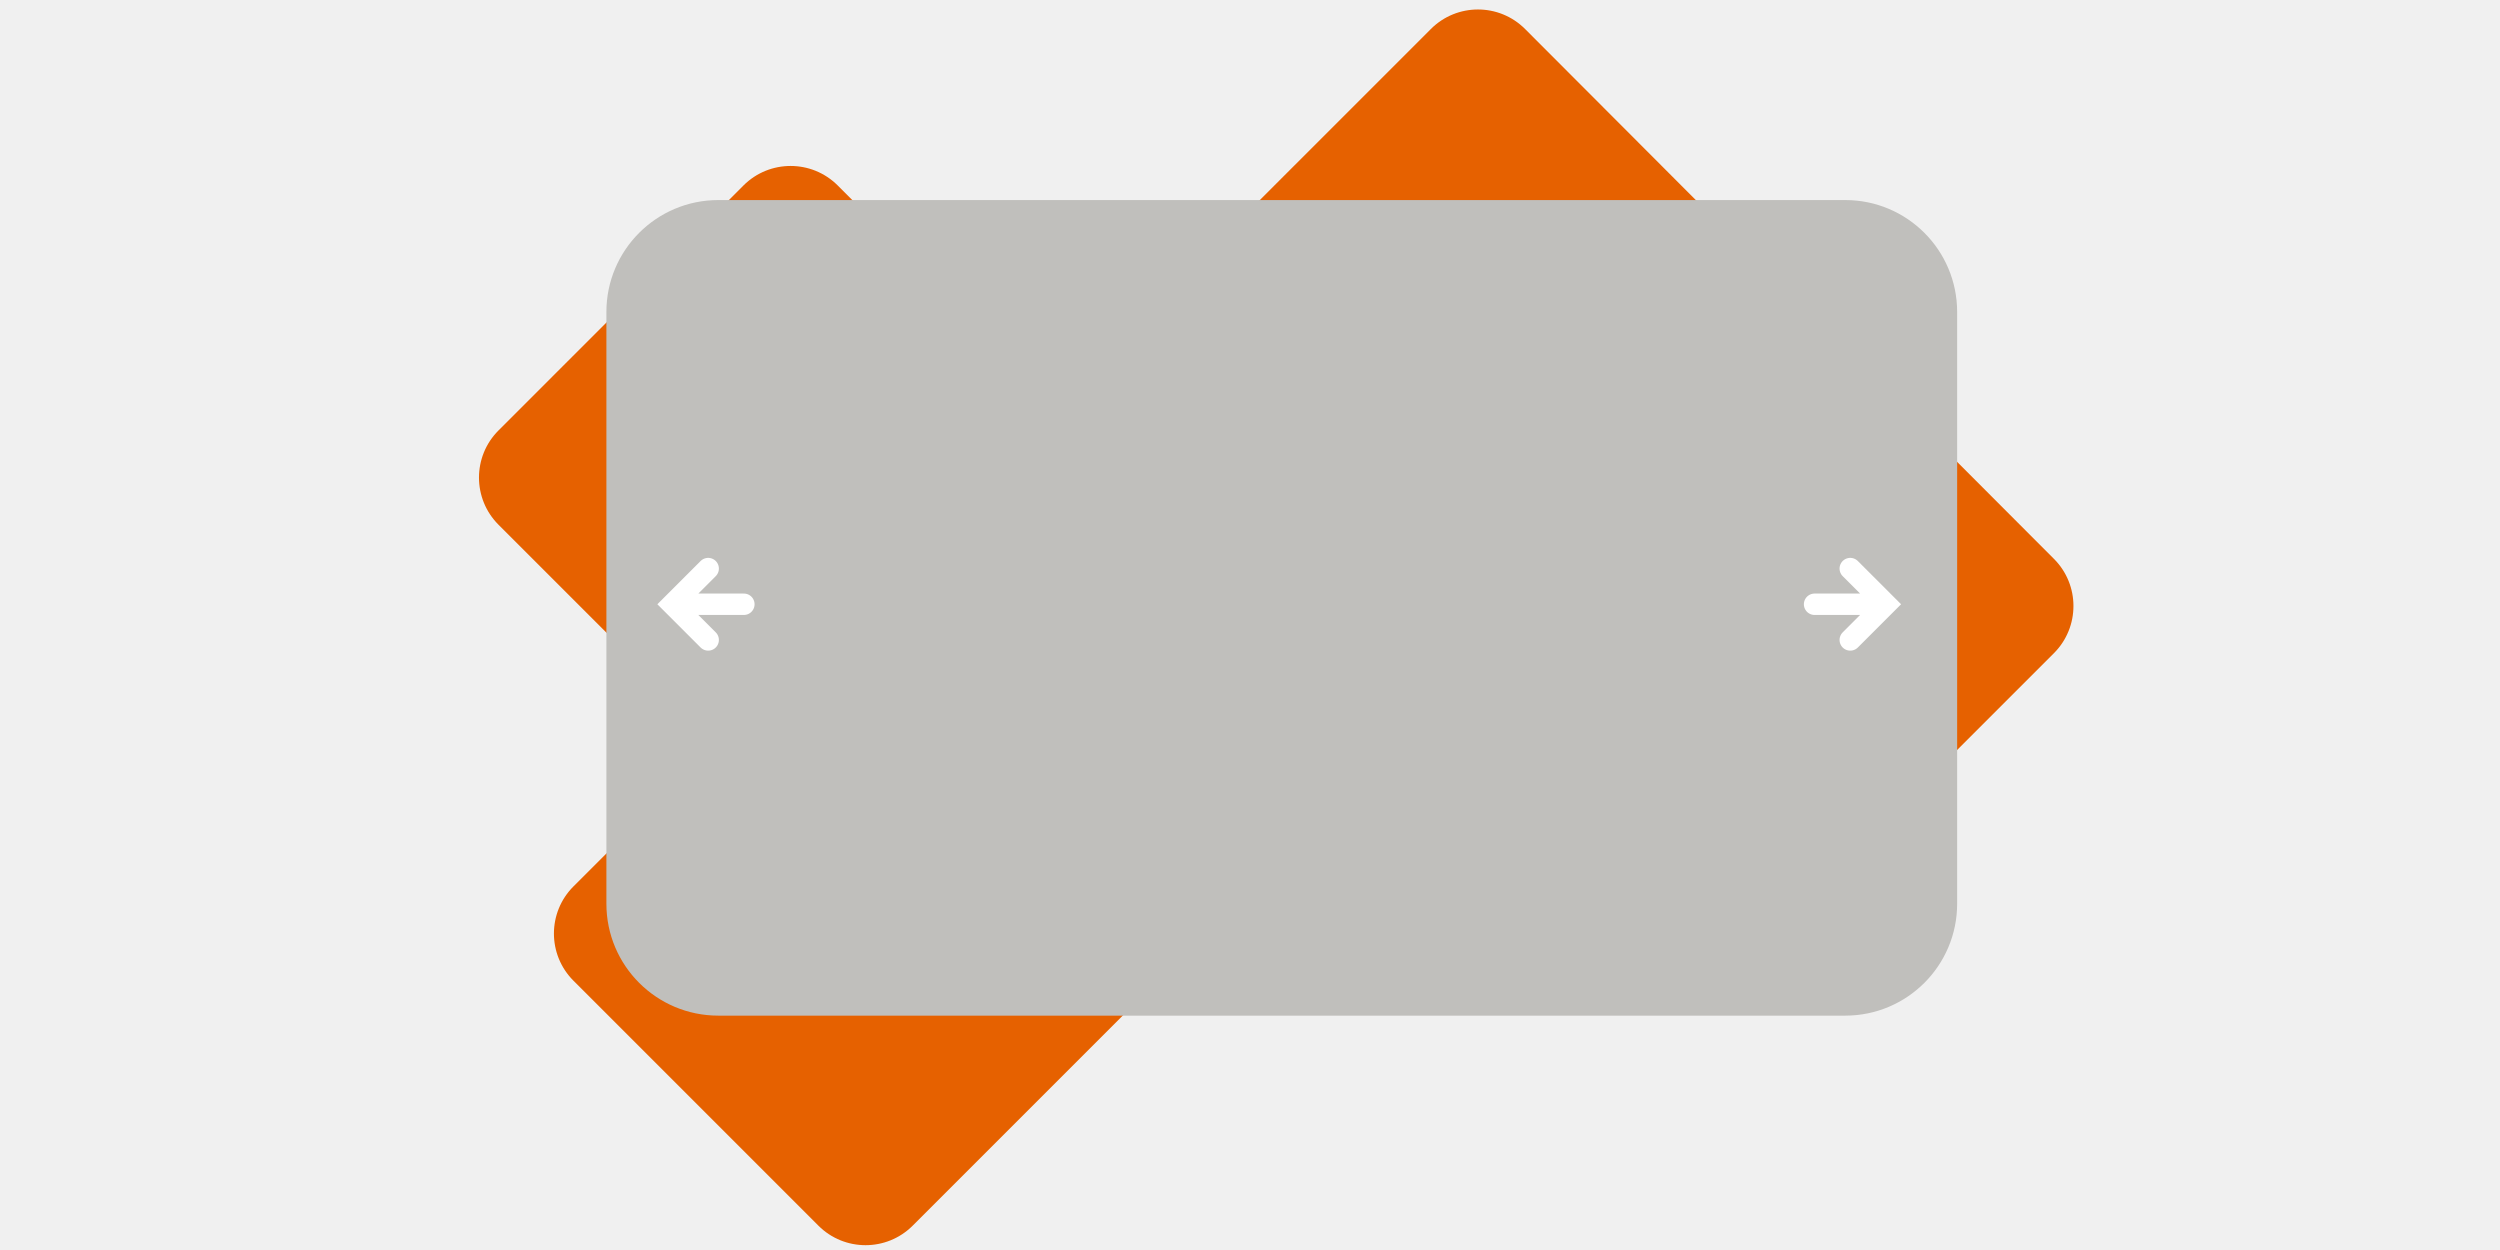
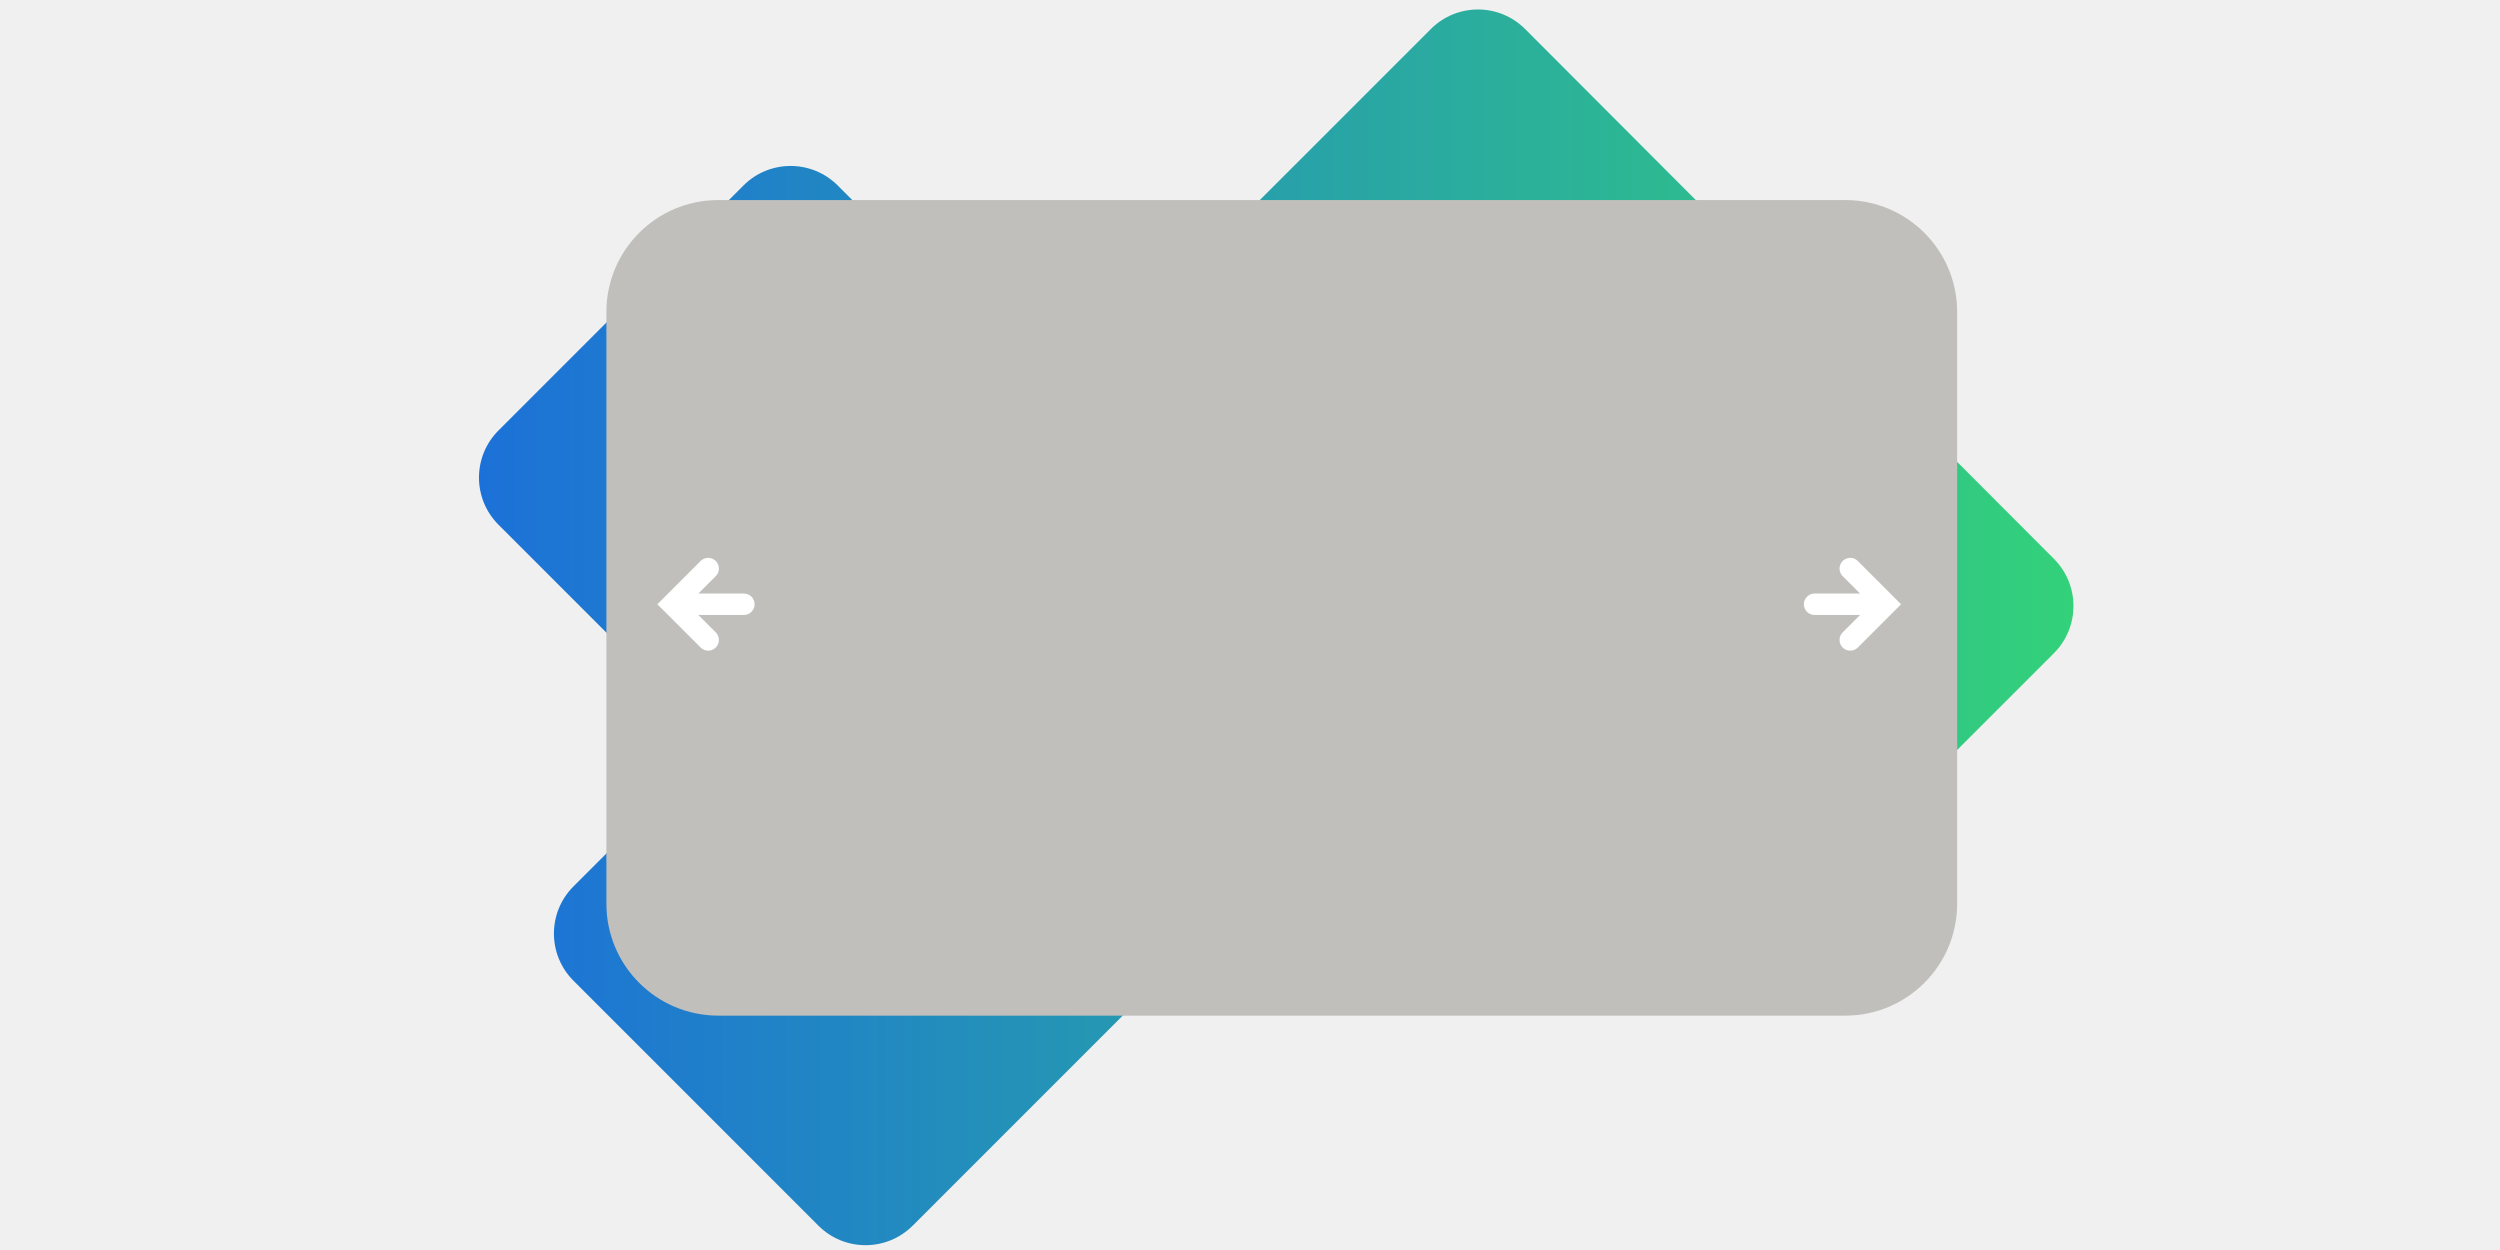
- <svg xmlns="http://www.w3.org/2000/svg" width="600" height="300">
-   <path d="M343.412 6.958L264.768 85.6a16 16 0 01-22.627 0l-41.083-41.083a16 16 0 00-22.628 0l-58.789 58.79a16 16 90 000 22.627l41.083 41.083a16 16 90 010 22.627l-23.096 23.097a16 16 90 000 22.627l58.789 58.79a16 16 180 0022.627 0L343.27 169.932a16 16 180 0122.627 0l45.625 45.625a16 16 180 0022.627 0l58.79-58.79a16.015 16.015 90.027 00.01-22.637L366.028 6.969a15.985 15.985.027 00-22.616-.011z" fill="#e66100" />
-   <rect width="324.179" height="195.739" x="145.536" y="48.014" rx="26.854" ry="26.854" fill="#c0bfbc" />
-   <g fill="none" stroke="#fff" stroke-width="6" stroke-linecap="round">
-     <path d="M169.965 153.585l-8.563-8.563 8.563-8.563M161.402 145.022h17.126" stroke-width="5.138" />
+ <svg xmlns="http://www.w3.org/2000/svg" xmlns:xlink="http://www.w3.org/1999/xlink" width="600" height="300" version="1.1" id="svg14">
+   <defs id="defs18">
+     <linearGradient id="linearGradient849">
+       <stop style="stop-color:#1c71d8;stop-opacity:1" offset="0" id="stop845" />
+       <stop style="stop-color:#33d17a;stop-opacity:1" offset="1" id="stop847" />
+     </linearGradient>
+     <linearGradient xlink:href="#linearGradient849" id="linearGradient851" x1="114.955" y1="150.56" x2="497.629" y2="150.56" gradientUnits="userSpaceOnUse" />
+   </defs>
+   <path d="M343.412 6.958L264.768 85.6a16 16 0 01-22.627 0l-41.083-41.083a16 16 0 00-22.628 0l-58.789 58.79a16 16 90 000 22.627l41.083 41.083a16 16 90 010 22.627l-23.096 23.097a16 16 90 000 22.627l58.789 58.79a16 16 180 0022.627 0L343.27 169.932a16 16 180 0122.627 0l45.625 45.625a16 16 180 0022.627 0l58.79-58.79a16.015 16.015 90.027 00.01-22.637L366.028 6.969a15.985 15.985.027 00-22.616-.011z" fill="#e66100" id="path2" style="fill-opacity:1;fill:url(#linearGradient851)" />
+   <rect width="324.179" height="195.739" x="145.536" y="48.014" rx="26.854" ry="26.854" fill="#c0bfbc" id="rect4" />
+   <g fill="none" stroke="#fff" stroke-width="6" stroke-linecap="round" id="g8">
+     <path d="M169.965 153.585l-8.563-8.563 8.563-8.563M161.402 145.022h17.126" stroke-width="5.138" id="path6" />
  </g>
-   <g fill="none" stroke="#fff" stroke-width="6" stroke-linecap="round">
-     <path d="M444.061 153.585l8.563-8.563-8.563-8.563M452.624 145.022h-17.126" stroke-width="5.138" />
+   <g fill="none" stroke="#fff" stroke-width="6" stroke-linecap="round" id="g12">
+     <path d="M444.061 153.585l8.563-8.563-8.563-8.563M452.624 145.022h-17.126" stroke-width="5.138" id="path10" />
  </g>
</svg>
